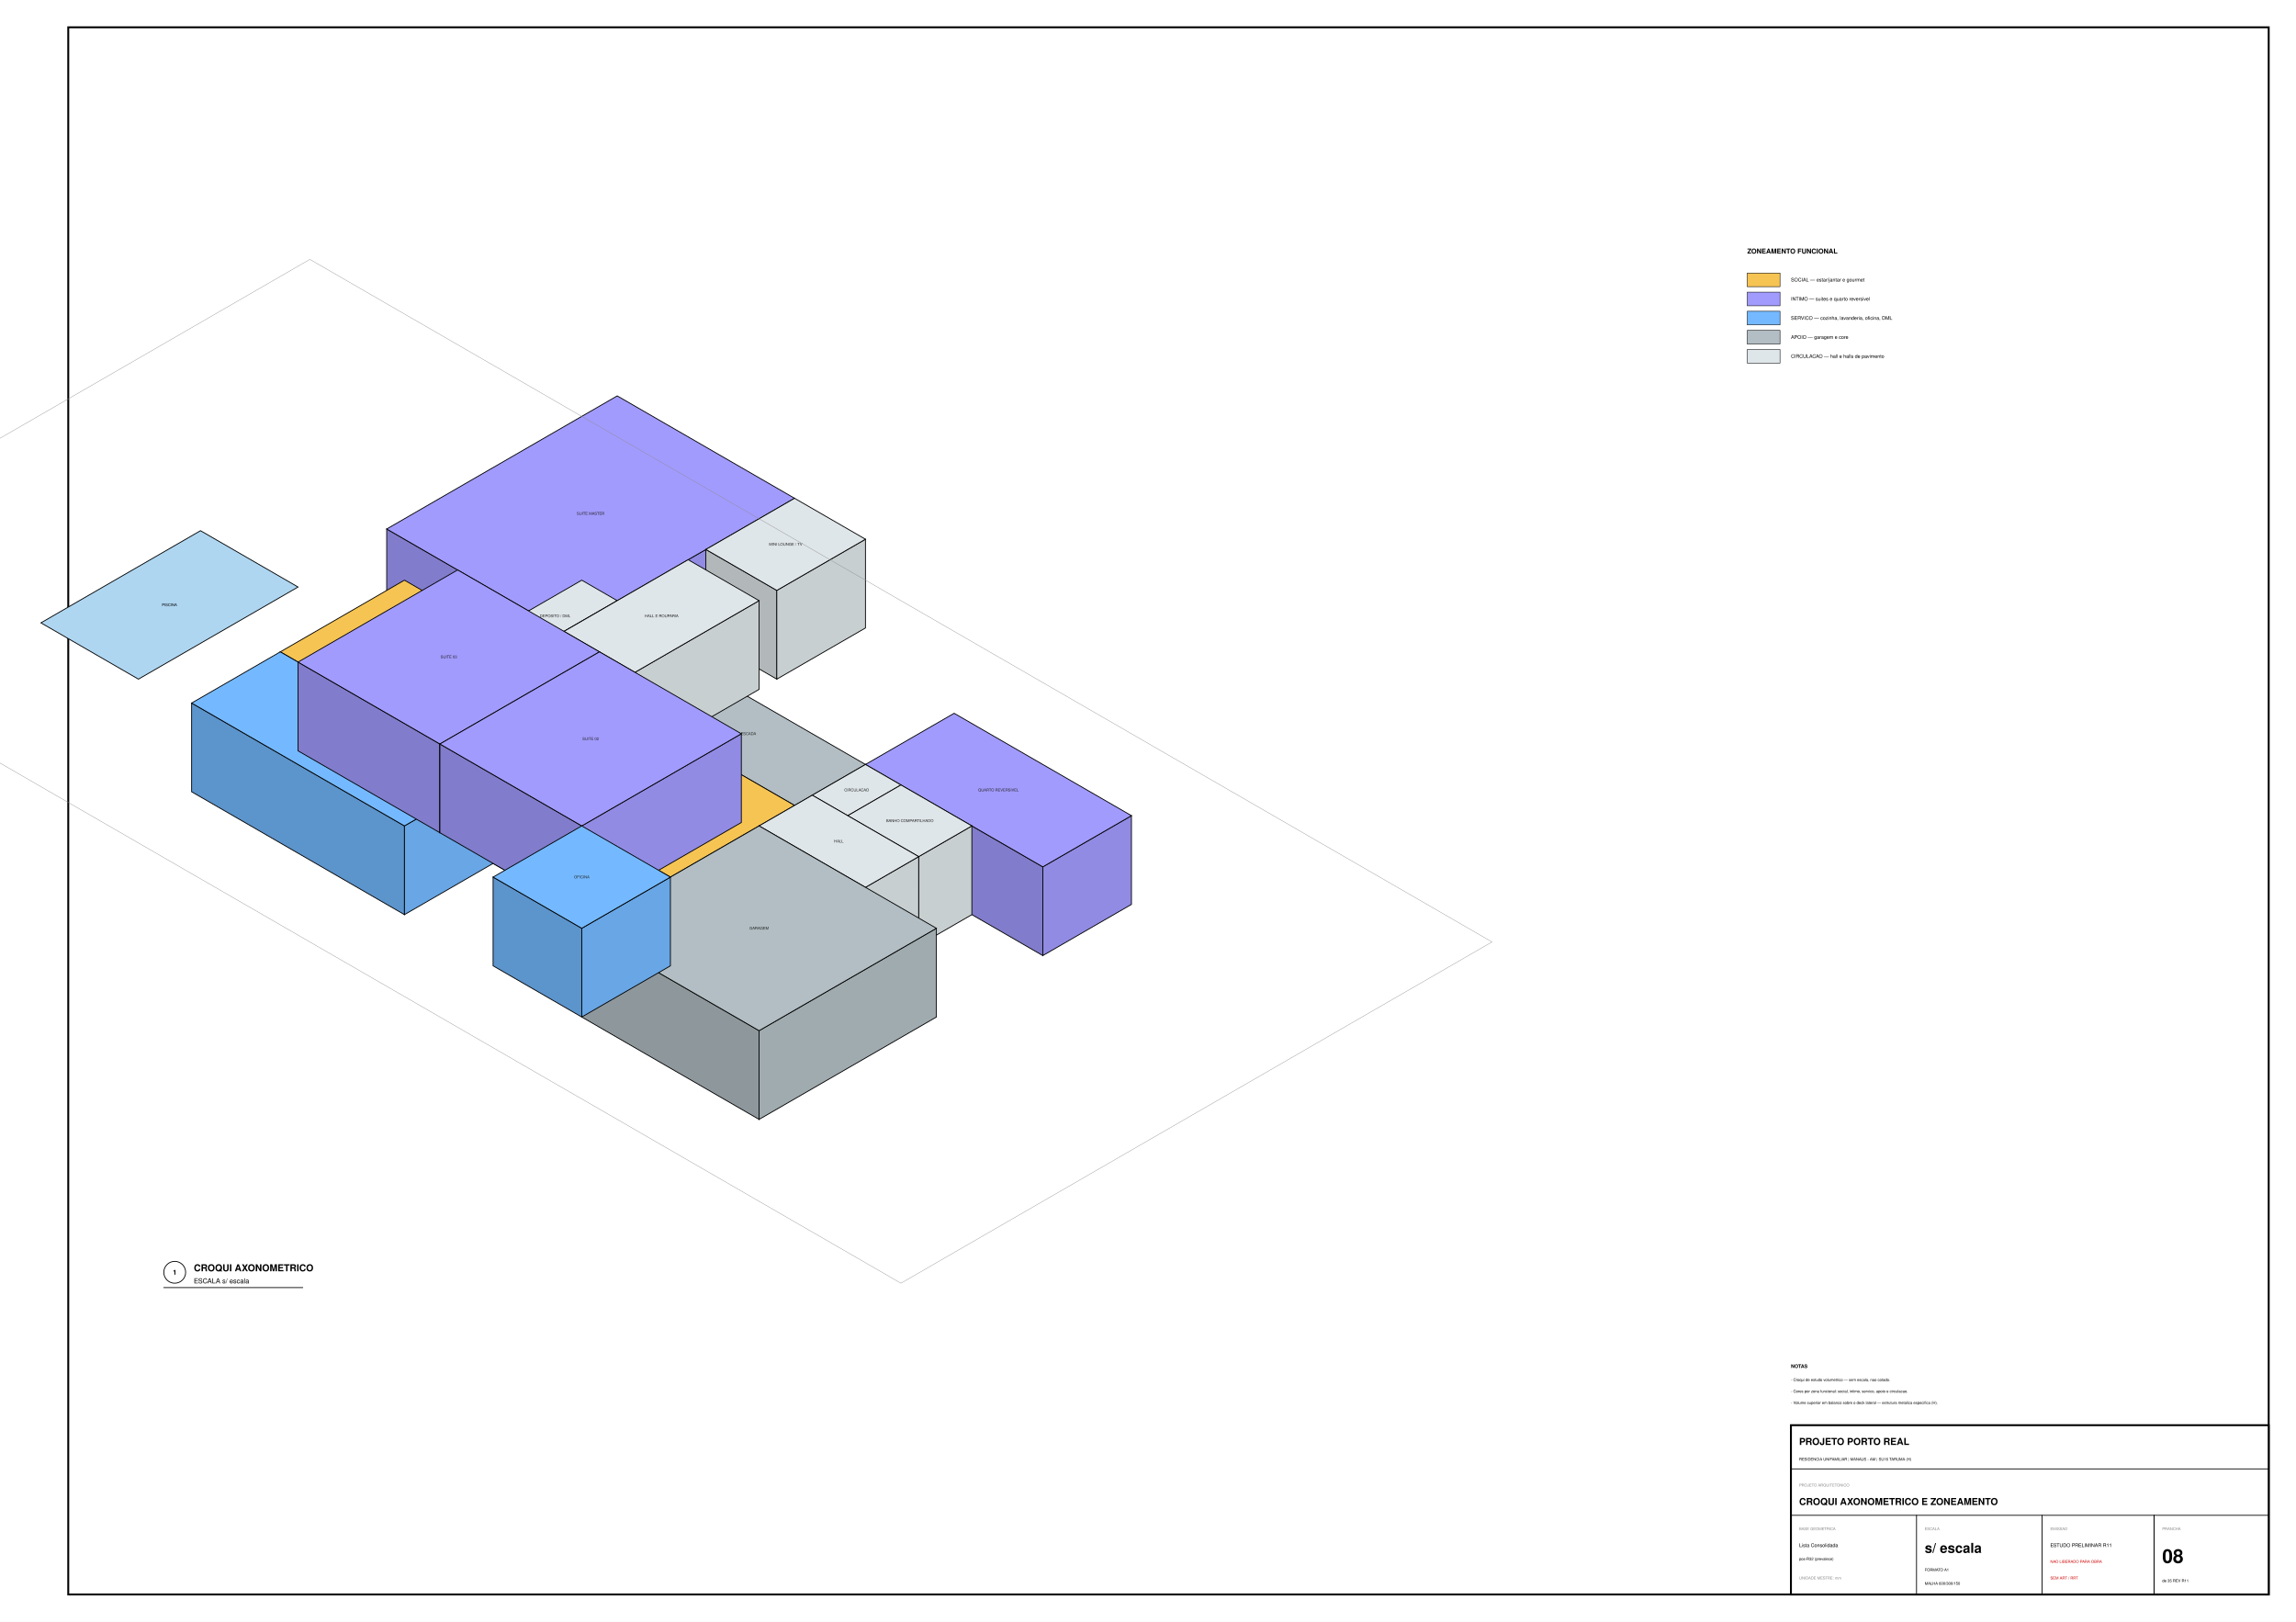
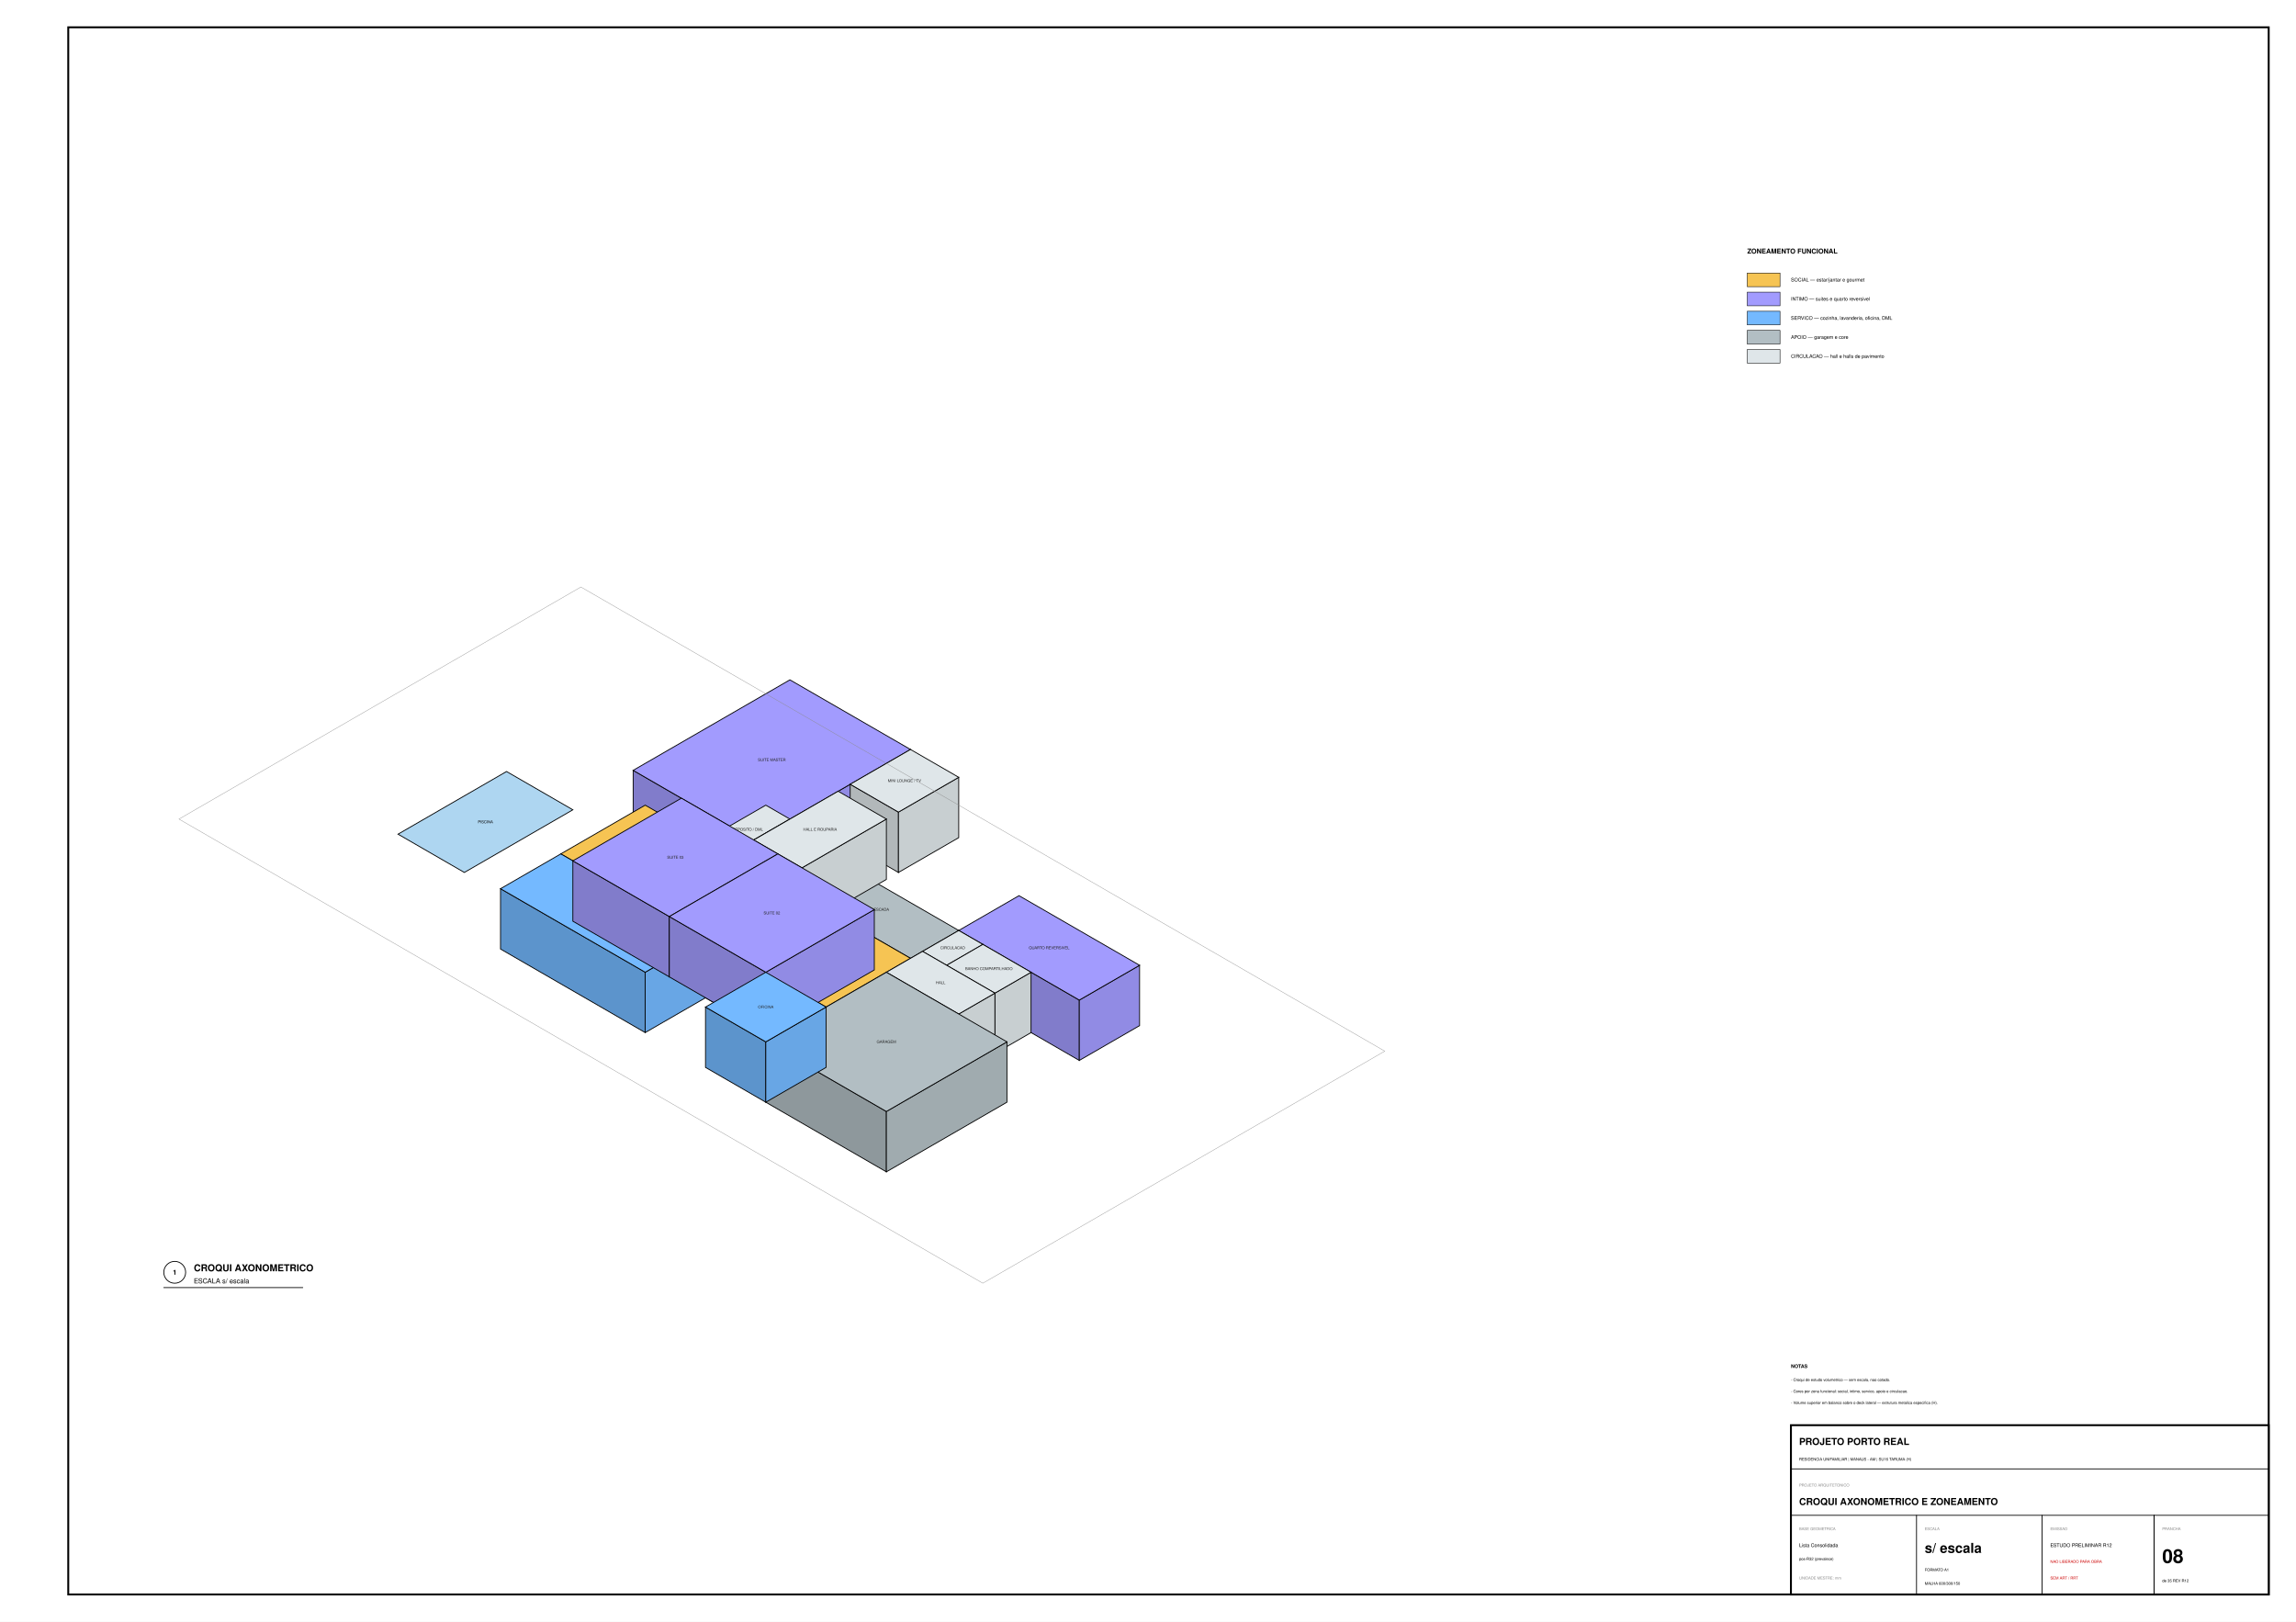
<svg xmlns="http://www.w3.org/2000/svg" version="1.1" width="841mm" height="594mm" viewBox="0 0 841 594">
  <rect width="841" height="594" fill="#ffffff" />
-   <rect x="25.0" y="10" width="806.00" height="574.00" fill="none" stroke="#000" stroke-width="0.7" />
-   <polygon points="656.000,522.000 831.000,522.000 831.000,584.000 656.000,584.000" stroke="#000000" stroke-width="0.7" fill="#fff" stroke-linejoin="miter" />
-   <text x="659.000" y="528.000" font-family="Helvetica, Arial, sans-serif" font-size="3.50" font-weight="bold" fill="#000000" text-anchor="start" dominant-baseline="middle">PROJETO PORTO REAL</text>
-   <text x="659.000" y="534.500" font-family="Helvetica, Arial, sans-serif" font-size="1.40" font-weight="normal" fill="#000000" text-anchor="start" dominant-baseline="middle">RESIDENCIA UNIFAMILIAR  |  MANAUS - AM  |  SU16 TARUMA (H)</text>
-   <line x1="656.000" y1="538.000" x2="831.000" y2="538.000" stroke="#000000" stroke-width="0.3" fill="none" stroke-linecap="round" />
-   <text x="659.000" y="544.000" font-family="Helvetica, Arial, sans-serif" font-size="1.40" font-weight="normal" fill="#8a8a8a" text-anchor="start" dominant-baseline="middle">PROJETO ARQUITETONICO</text>
-   <text x="659.000" y="550.000" font-family="Helvetica, Arial, sans-serif" font-size="3.50" font-weight="bold" fill="#000000" text-anchor="start" dominant-baseline="middle">CROQUI AXONOMETRICO E ZONEAMENTO</text>
-   <line x1="656.000" y1="555.000" x2="831.000" y2="555.000" stroke="#000000" stroke-width="0.3" fill="none" stroke-linecap="round" />
-   <line x1="702.000" y1="555.000" x2="702.000" y2="584.000" stroke="#000000" stroke-width="0.3" fill="none" stroke-linecap="round" />
-   <line x1="748.000" y1="555.000" x2="748.000" y2="584.000" stroke="#000000" stroke-width="0.3" fill="none" stroke-linecap="round" />
-   <line x1="789.000" y1="555.000" x2="789.000" y2="584.000" stroke="#000000" stroke-width="0.3" fill="none" stroke-linecap="round" />
-   <line x1="789.000" y1="555.000" x2="789.000" y2="584.000" stroke="#000000" stroke-width="0.3" fill="none" stroke-linecap="round" />
-   <text x="659.000" y="560.000" font-family="Helvetica, Arial, sans-serif" font-size="1.40" font-weight="normal" fill="#8a8a8a" text-anchor="start" dominant-baseline="middle">BASE GEOMETRICA</text>
-   <text x="659.000" y="566.000" font-family="Helvetica, Arial, sans-serif" font-size="1.80" font-weight="normal" fill="#000000" text-anchor="start" dominant-baseline="middle">Lista Consolidada</text>
-   <text x="659.000" y="571.000" font-family="Helvetica, Arial, sans-serif" font-size="1.40" font-weight="normal" fill="#000000" text-anchor="start" dominant-baseline="middle">pos-R32 (prevalece)</text>
-   <text x="659.000" y="578.000" font-family="Helvetica, Arial, sans-serif" font-size="1.40" font-weight="normal" fill="#8a8a8a" text-anchor="start" dominant-baseline="middle">UNIDADE MESTRE: mm</text>
-   <text x="705.000" y="560.000" font-family="Helvetica, Arial, sans-serif" font-size="1.40" font-weight="normal" fill="#8a8a8a" text-anchor="start" dominant-baseline="middle">ESCALA</text>
-   <text x="705.000" y="567.000" font-family="Helvetica, Arial, sans-serif" font-size="5.00" font-weight="bold" fill="#000000" text-anchor="start" dominant-baseline="middle">s/ escala</text>
-   <text x="705.000" y="575.000" font-family="Helvetica, Arial, sans-serif" font-size="1.40" font-weight="normal" fill="#000000" text-anchor="start" dominant-baseline="middle">FORMATO A1</text>
-   <text x="705.000" y="580.000" font-family="Helvetica, Arial, sans-serif" font-size="1.40" font-weight="normal" fill="#000000" text-anchor="start" dominant-baseline="middle">MALHA 600/300/150</text>
-   <text x="751.000" y="560.000" font-family="Helvetica, Arial, sans-serif" font-size="1.40" font-weight="normal" fill="#8a8a8a" text-anchor="start" dominant-baseline="middle">EMISSAO</text>
-   <text x="751.000" y="566.000" font-family="Helvetica, Arial, sans-serif" font-size="1.80" font-weight="normal" fill="#000000" text-anchor="start" dominant-baseline="middle">ESTUDO PRELIMINAR  R11</text>
-   <text x="751.000" y="572.000" font-family="Helvetica, Arial, sans-serif" font-size="1.40" font-weight="normal" fill="#c00" text-anchor="start" dominant-baseline="middle">NAO LIBERADO PARA OBRA</text>
-   <text x="751.000" y="578.000" font-family="Helvetica, Arial, sans-serif" font-size="1.40" font-weight="normal" fill="#c00" text-anchor="start" dominant-baseline="middle">SEM ART / RRT</text>
-   <text x="792.000" y="560.000" font-family="Helvetica, Arial, sans-serif" font-size="1.40" font-weight="normal" fill="#8a8a8a" text-anchor="start" dominant-baseline="middle">PRANCHA</text>
-   <text x="792.000" y="570.000" font-family="Helvetica, Arial, sans-serif" font-size="7.00" font-weight="bold" fill="#000000" text-anchor="start" dominant-baseline="middle">08</text>
-   <text x="792.000" y="579.000" font-family="Helvetica, Arial, sans-serif" font-size="1.40" font-weight="normal" fill="#000000" text-anchor="start" dominant-baseline="middle">de 35   REV R11</text>
-   <text x="656.000" y="500.400" font-family="Helvetica, Arial, sans-serif" font-size="1.80" font-weight="bold" fill="#000000" text-anchor="start" dominant-baseline="middle">NOTAS</text>
-   <text x="656.000" y="505.400" font-family="Helvetica, Arial, sans-serif" font-size="1.40" font-weight="normal" fill="#000000" text-anchor="start" dominant-baseline="middle">- Croqui de estudo volumetrico — sem escala, nao cotado.</text>
-   <text x="656.000" y="509.600" font-family="Helvetica, Arial, sans-serif" font-size="1.40" font-weight="normal" fill="#000000" text-anchor="start" dominant-baseline="middle">- Cores por zona funcional: social, intimo, servico, apoio e circulacao.</text>
-   <text x="656.000" y="513.800" font-family="Helvetica, Arial, sans-serif" font-size="1.40" font-weight="normal" fill="#000000" text-anchor="start" dominant-baseline="middle">- Volume superior em balanco sobre o deck lateral — estrutura metalica especifica (H).</text>
-   <polygon points="206.591,263.750 141.639,226.250 141.639,193.750 206.591,231.250" stroke="#000000" stroke-width="0.3" fill="#817ccb" stroke-linejoin="miter" />
-   <polygon points="206.591,263.750 291.029,215.000 291.029,182.500 206.591,231.250" stroke="#000000" stroke-width="0.3" fill="#918be4" stroke-linejoin="miter" />
-   <polygon points="206.591,231.250 291.029,182.500 226.077,145.000 141.639,193.750" stroke="#000000" stroke-width="0.3" fill="#a29bfe" stroke-linejoin="miter" />
-   <text x="216.334" y="188.125" font-family="Helvetica, Arial, sans-serif" font-size="1.40" font-weight="normal" fill="#222" text-anchor="middle" dominant-baseline="middle">SUITE MASTER</text>
-   <polygon points="180.611,316.250 102.668,271.250 102.668,238.750 180.611,283.750" stroke="#000000" stroke-width="0.3" fill="#c49c42" stroke-linejoin="miter" />
-   <polygon points="180.611,316.250 226.077,290.000 226.077,257.500 180.611,283.750" stroke="#000000" stroke-width="0.3" fill="#ddb04a" stroke-linejoin="miter" />
-   <polygon points="180.611,283.750 226.077,257.500 148.135,212.500 102.668,238.750" stroke="#000000" stroke-width="0.3" fill="#f6c453" stroke-linejoin="miter" />
-   <text x="164.373" y="248.125" font-family="Helvetica, Arial, sans-serif" font-size="1.40" font-weight="normal" fill="#222" text-anchor="middle" dominant-baseline="middle">GOURMET</text>
-   <polygon points="193.601,271.250 180.611,263.750 180.611,231.250 193.601,238.750" stroke="#000000" stroke-width="0.3" fill="#b2b8ba" stroke-linejoin="miter" />
-   <polygon points="193.601,271.250 226.077,252.500 226.077,220.000 193.601,238.750" stroke="#000000" stroke-width="0.3" fill="#c8cfd1" stroke-linejoin="miter" />
-   <polygon points="193.601,238.750 226.077,220.000 213.087,212.500 180.611,231.250" stroke="#000000" stroke-width="0.3" fill="#dfe6e9" stroke-linejoin="miter" />
-   <text x="203.344" y="225.625" font-family="Helvetica, Arial, sans-serif" font-size="1.40" font-weight="normal" fill="#222" text-anchor="middle" dominant-baseline="middle">DEPOSITO / DML</text>
-   <polygon points="226.077,290.000 193.601,271.250 193.601,238.750 226.077,257.500" stroke="#000000" stroke-width="0.3" fill="#5c94cc" stroke-linejoin="miter" />
-   <polygon points="226.077,290.000 258.553,271.250 258.553,238.750 226.077,257.500" stroke="#000000" stroke-width="0.3" fill="#68a6e5" stroke-linejoin="miter" />
-   <polygon points="226.077,257.500 258.553,238.750 226.077,220.000 193.601,238.750" stroke="#000000" stroke-width="0.3" fill="#74b9ff" stroke-linejoin="miter" />
-   <text x="226.077" y="238.750" font-family="Helvetica, Arial, sans-serif" font-size="1.40" font-weight="normal" fill="#222" text-anchor="middle" dominant-baseline="middle">LAVANDERIA</text>
-   <polygon points="284.534,248.750 258.553,233.750 258.553,201.250 284.534,216.250" stroke="#000000" stroke-width="0.3" fill="#b2b8ba" stroke-linejoin="miter" />
-   <polygon points="284.534,248.750 317.010,230.000 317.010,197.500 284.534,216.250" stroke="#000000" stroke-width="0.3" fill="#c8cfd1" stroke-linejoin="miter" />
-   <polygon points="284.534,216.250 317.010,197.500 291.029,182.500 258.553,201.250" stroke="#000000" stroke-width="0.3" fill="#dfe6e9" stroke-linejoin="miter" />
-   <text x="287.781" y="199.375" font-family="Helvetica, Arial, sans-serif" font-size="1.40" font-weight="normal" fill="#222" text-anchor="middle" dominant-baseline="middle">MINI LOUNGE / TV</text>
-   <polygon points="148.135,335.000 70.192,290.000 70.192,257.500 148.135,302.500" stroke="#000000" stroke-width="0.3" fill="#5c94cc" stroke-linejoin="miter" />
-   <polygon points="148.135,335.000 180.611,316.250 180.611,283.750 148.135,302.500" stroke="#000000" stroke-width="0.3" fill="#68a6e5" stroke-linejoin="miter" />
-   <polygon points="148.135,302.500 180.611,283.750 102.668,238.750 70.192,257.500" stroke="#000000" stroke-width="0.3" fill="#74b9ff" stroke-linejoin="miter" />
-   <text x="125.401" y="270.625" font-family="Helvetica, Arial, sans-serif" font-size="1.40" font-weight="normal" fill="#222" text-anchor="middle" dominant-baseline="middle">COZINHA</text>
-   <polygon points="291.029,327.500 226.077,290.000 226.077,257.500 291.029,295.000" stroke="#000000" stroke-width="0.3" fill="#8e989c" stroke-linejoin="miter" />
-   <polygon points="291.029,327.500 317.010,312.500 317.010,280.000 291.029,295.000" stroke="#000000" stroke-width="0.3" fill="#a0abaf" stroke-linejoin="miter" />
-   <polygon points="291.029,295.000 317.010,280.000 252.058,242.500 226.077,257.500" stroke="#000000" stroke-width="0.3" fill="#b2bec3" stroke-linejoin="miter" />
-   <text x="271.543" y="268.750" font-family="Helvetica, Arial, sans-serif" font-size="1.40" font-weight="normal" fill="#222" text-anchor="middle" dominant-baseline="middle">CORE / ESCADA</text>
-   <polygon points="232.572,278.750 206.591,263.750 206.591,231.250 232.572,246.250" stroke="#000000" stroke-width="0.3" fill="#b2b8ba" stroke-linejoin="miter" />
-   <polygon points="232.572,278.750 278.038,252.500 278.038,220.000 232.572,246.250" stroke="#000000" stroke-width="0.3" fill="#c8cfd1" stroke-linejoin="miter" />
-   <polygon points="232.572,246.250 278.038,220.000 252.058,205.000 206.591,231.250" stroke="#000000" stroke-width="0.3" fill="#dfe6e9" stroke-linejoin="miter" />
-   <text x="242.315" y="225.625" font-family="Helvetica, Arial, sans-serif" font-size="1.40" font-weight="normal" fill="#222" text-anchor="middle" dominant-baseline="middle">HALL E ROUPARIA</text>
-   <polygon points="161.125,305.000 109.164,275.000 109.164,242.500 161.125,272.500" stroke="#000000" stroke-width="0.3" fill="#817ccb" stroke-linejoin="miter" />
-   <polygon points="161.125,305.000 219.582,271.250 219.582,238.750 161.125,272.500" stroke="#000000" stroke-width="0.3" fill="#918be4" stroke-linejoin="miter" />
-   <polygon points="161.125,272.500 219.582,238.750 167.620,208.750 109.164,242.500" stroke="#000000" stroke-width="0.3" fill="#a29bfe" stroke-linejoin="miter" />
-   <text x="164.373" y="240.625" font-family="Helvetica, Arial, sans-serif" font-size="1.40" font-weight="normal" fill="#222" text-anchor="middle" dominant-baseline="middle">SUITE 03</text>
-   <polygon points="245.563,353.750 180.611,316.250 180.611,283.750 245.563,321.250" stroke="#000000" stroke-width="0.3" fill="#c49c42" stroke-linejoin="miter" />
-   <polygon points="245.563,353.750 291.029,327.500 291.029,295.000 245.563,321.250" stroke="#000000" stroke-width="0.3" fill="#ddb04a" stroke-linejoin="miter" />
-   <polygon points="245.563,321.250 291.029,295.000 226.077,257.500 180.611,283.750" stroke="#000000" stroke-width="0.3" fill="#f6c453" stroke-linejoin="miter" />
-   <text x="235.820" y="289.375" font-family="Helvetica, Arial, sans-serif" font-size="1.40" font-weight="normal" fill="#222" text-anchor="middle" dominant-baseline="middle">ESTAR / JANTAR</text>
-   <polygon points="381.962,350.000 317.010,312.500 317.010,280.000 381.962,317.500" stroke="#000000" stroke-width="0.3" fill="#817ccb" stroke-linejoin="miter" />
-   <polygon points="381.962,350.000 414.437,331.250 414.437,298.750 381.962,317.500" stroke="#000000" stroke-width="0.3" fill="#918be4" stroke-linejoin="miter" />
-   <polygon points="381.962,317.500 414.437,298.750 349.486,261.250 317.010,280.000" stroke="#000000" stroke-width="0.3" fill="#a29bfe" stroke-linejoin="miter" />
-   <text x="365.724" y="289.375" font-family="Helvetica, Arial, sans-serif" font-size="1.40" font-weight="normal" fill="#222" text-anchor="middle" dominant-baseline="middle">QUARTO REVERSIVEL</text>
-   <polygon points="213.087,335.000 161.125,305.000 161.125,272.500 213.087,302.500" stroke="#000000" stroke-width="0.3" fill="#817ccb" stroke-linejoin="miter" />
-   <polygon points="213.087,335.000 271.543,301.250 271.543,268.750 213.087,302.500" stroke="#000000" stroke-width="0.3" fill="#918be4" stroke-linejoin="miter" />
-   <polygon points="213.087,302.500 271.543,268.750 219.582,238.750 161.125,272.500" stroke="#000000" stroke-width="0.3" fill="#a29bfe" stroke-linejoin="miter" />
-   <text x="216.334" y="270.625" font-family="Helvetica, Arial, sans-serif" font-size="1.40" font-weight="normal" fill="#222" text-anchor="middle" dominant-baseline="middle">SUITE 02</text>
-   <polygon points="310.514,331.250 297.524,323.750 297.524,291.250 310.514,298.750" stroke="#000000" stroke-width="0.3" fill="#b2b8ba" stroke-linejoin="miter" />
-   <polygon points="310.514,331.250 330.000,320.000 330.000,287.500 310.514,298.750" stroke="#000000" stroke-width="0.3" fill="#c8cfd1" stroke-linejoin="miter" />
-   <polygon points="310.514,298.750 330.000,287.500 317.010,280.000 297.524,291.250" stroke="#000000" stroke-width="0.3" fill="#dfe6e9" stroke-linejoin="miter" />
-   <text x="313.762" y="289.375" font-family="Helvetica, Arial, sans-serif" font-size="1.40" font-weight="normal" fill="#222" text-anchor="middle" dominant-baseline="middle">CIRCULACAO</text>
-   <polygon points="336.495,346.250 310.514,331.250 310.514,298.750 336.495,313.750" stroke="#000000" stroke-width="0.3" fill="#b2b8ba" stroke-linejoin="miter" />
-   <polygon points="336.495,346.250 355.981,335.000 355.981,302.500 336.495,313.750" stroke="#000000" stroke-width="0.3" fill="#c8cfd1" stroke-linejoin="miter" />
-   <polygon points="336.495,313.750 355.981,302.500 330.000,287.500 310.514,298.750" stroke="#000000" stroke-width="0.3" fill="#dfe6e9" stroke-linejoin="miter" />
-   <text x="333.248" y="300.625" font-family="Helvetica, Arial, sans-serif" font-size="1.40" font-weight="normal" fill="#222" text-anchor="middle" dominant-baseline="middle">BANHO COMPARTILHADO</text>
-   <polygon points="317.010,357.500 278.038,335.000 278.038,302.500 317.010,325.000" stroke="#000000" stroke-width="0.3" fill="#b2b8ba" stroke-linejoin="miter" />
-   <polygon points="317.010,357.500 336.495,346.250 336.495,313.750 317.010,325.000" stroke="#000000" stroke-width="0.3" fill="#c8cfd1" stroke-linejoin="miter" />
-   <polygon points="317.010,325.000 336.495,313.750 297.524,291.250 278.038,302.500" stroke="#000000" stroke-width="0.3" fill="#dfe6e9" stroke-linejoin="miter" />
-   <text x="307.267" y="308.125" font-family="Helvetica, Arial, sans-serif" font-size="1.40" font-weight="normal" fill="#222" text-anchor="middle" dominant-baseline="middle">HALL</text>
-   <polygon points="278.038,410.000 213.087,372.500 213.087,340.000 278.038,377.500" stroke="#000000" stroke-width="0.3" fill="#8e989c" stroke-linejoin="miter" />
-   <polygon points="278.038,410.000 342.990,372.500 342.990,340.000 278.038,377.500" stroke="#000000" stroke-width="0.3" fill="#a0abaf" stroke-linejoin="miter" />
-   <polygon points="278.038,377.500 342.990,340.000 278.038,302.500 213.087,340.000" stroke="#000000" stroke-width="0.3" fill="#b2bec3" stroke-linejoin="miter" />
-   <text x="278.038" y="340.000" font-family="Helvetica, Arial, sans-serif" font-size="1.40" font-weight="normal" fill="#222" text-anchor="middle" dominant-baseline="middle">GARAGEM</text>
-   <polygon points="213.087,372.500 180.611,353.750 180.611,321.250 213.087,340.000" stroke="#000000" stroke-width="0.3" fill="#5c94cc" stroke-linejoin="miter" />
-   <polygon points="213.087,372.500 245.563,353.750 245.563,321.250 213.087,340.000" stroke="#000000" stroke-width="0.3" fill="#68a6e5" stroke-linejoin="miter" />
-   <polygon points="213.087,340.000 245.563,321.250 213.087,302.500 180.611,321.250" stroke="#000000" stroke-width="0.3" fill="#74b9ff" stroke-linejoin="miter" />
-   <text x="213.087" y="321.250" font-family="Helvetica, Arial, sans-serif" font-size="1.40" font-weight="normal" fill="#222" text-anchor="middle" dominant-baseline="middle">OFICINA</text>
-   <polygon points="50.707,248.750 109.164,215.000 73.440,194.375 14.983,228.125" stroke="#000000" stroke-width="0.3" fill="#aed6f1" stroke-linejoin="miter" />
-   <text x="62.073" y="221.563" font-family="Helvetica, Arial, sans-serif" font-size="1.40" font-weight="normal" fill="#000000" text-anchor="middle" dominant-baseline="middle">PISCINA</text>
-   <polygon points="330.000,470.000 546.506,345.000 113.494,95.000 -103.013,220.000" stroke="#8a8a8a" stroke-width="0.13" fill="none" stroke-linejoin="miter" />
-   <polygon points="640.000,100.000 652.000,100.000 652.000,105.000 640.000,105.000" stroke="#000000" stroke-width="0.18" fill="#f6c453" stroke-linejoin="miter" />
-   <text x="656.000" y="102.500" font-family="Helvetica, Arial, sans-serif" font-size="1.80" font-weight="normal" fill="#000000" text-anchor="start" dominant-baseline="middle">SOCIAL — estar/jantar e gourmet</text>
-   <polygon points="640.000,107.000 652.000,107.000 652.000,112.000 640.000,112.000" stroke="#000000" stroke-width="0.18" fill="#a29bfe" stroke-linejoin="miter" />
-   <text x="656.000" y="109.500" font-family="Helvetica, Arial, sans-serif" font-size="1.80" font-weight="normal" fill="#000000" text-anchor="start" dominant-baseline="middle">INTIMO — suites e quarto reversivel</text>
-   <polygon points="640.000,114.000 652.000,114.000 652.000,119.000 640.000,119.000" stroke="#000000" stroke-width="0.18" fill="#74b9ff" stroke-linejoin="miter" />
-   <text x="656.000" y="116.500" font-family="Helvetica, Arial, sans-serif" font-size="1.80" font-weight="normal" fill="#000000" text-anchor="start" dominant-baseline="middle">SERVICO — cozinha, lavanderia, oficina, DML</text>
-   <polygon points="640.000,121.000 652.000,121.000 652.000,126.000 640.000,126.000" stroke="#000000" stroke-width="0.18" fill="#b2bec3" stroke-linejoin="miter" />
-   <text x="656.000" y="123.500" font-family="Helvetica, Arial, sans-serif" font-size="1.80" font-weight="normal" fill="#000000" text-anchor="start" dominant-baseline="middle">APOIO — garagem e core</text>
-   <polygon points="640.000,128.000 652.000,128.000 652.000,133.000 640.000,133.000" stroke="#000000" stroke-width="0.18" fill="#dfe6e9" stroke-linejoin="miter" />
-   <text x="656.000" y="130.500" font-family="Helvetica, Arial, sans-serif" font-size="1.80" font-weight="normal" fill="#000000" text-anchor="start" dominant-baseline="middle">CIRCULACAO — hall e halls de pavimento</text>
-   <text x="640.000" y="92.000" font-family="Helvetica, Arial, sans-serif" font-size="2.50" font-weight="bold" fill="#000000" text-anchor="start" dominant-baseline="middle">ZONEAMENTO FUNCIONAL</text>
-   <circle cx="64.000" cy="466.000" r="4.000" stroke="#000000" stroke-width="0.3" fill="none" />
-   <text x="64.000" y="466.000" font-family="Helvetica, Arial, sans-serif" font-size="2.50" font-weight="bold" fill="#000000" text-anchor="middle" dominant-baseline="middle">1</text>
-   <text x="71.000" y="464.400" font-family="Helvetica, Arial, sans-serif" font-size="3.50" font-weight="bold" fill="#000000" text-anchor="start" dominant-baseline="middle">CROQUI AXONOMETRICO</text>
-   <text x="71.000" y="469.200" font-family="Helvetica, Arial, sans-serif" font-size="2.50" font-weight="normal" fill="#000000" text-anchor="start" dominant-baseline="middle">ESCALA s/ escala</text>
-   <line x1="60.000" y1="471.600" x2="110.900" y2="471.600" stroke="#000000" stroke-width="0.3" fill="none" stroke-linecap="round" />
+   <defs>
+     <clipPath id="rec1">
+       <rect x="25.00" y="10.00" width="806.00" height="574.00" />
+     </clipPath>
+   </defs>
+   <g data-tipo="moldura">
+     <rect x="25.0" y="10" width="806.00" height="574.00" fill="none" stroke="#000" stroke-width="0.7" />
+   </g>
+   <g data-tipo="carimbo" data-cod="08" data-rev="R12">
+     <polygon points="656.000,522.000 831.000,522.000 831.000,584.000 656.000,584.000" stroke="#000000" stroke-width="0.7" fill="#fff" stroke-linejoin="miter" />
+     <text x="659.000" y="528.000" font-family="Helvetica, Arial, sans-serif" font-size="3.50" font-weight="bold" fill="#000000" text-anchor="start" dominant-baseline="middle">PROJETO PORTO REAL</text>
+     <text x="659.000" y="534.500" font-family="Helvetica, Arial, sans-serif" font-size="1.40" font-weight="normal" fill="#000000" text-anchor="start" dominant-baseline="middle">RESIDENCIA UNIFAMILIAR  |  MANAUS - AM  |  SU16 TARUMA (H)</text>
+     <line x1="656.000" y1="538.000" x2="831.000" y2="538.000" stroke="#000000" stroke-width="0.3" fill="none" stroke-linecap="round" />
+     <text x="659.000" y="544.000" font-family="Helvetica, Arial, sans-serif" font-size="1.40" font-weight="normal" fill="#8a8a8a" text-anchor="start" dominant-baseline="middle">PROJETO ARQUITETONICO</text>
+     <text x="659.000" y="550.000" font-family="Helvetica, Arial, sans-serif" font-size="3.50" font-weight="bold" fill="#000000" text-anchor="start" dominant-baseline="middle">CROQUI AXONOMETRICO E ZONEAMENTO</text>
+     <line x1="656.000" y1="555.000" x2="831.000" y2="555.000" stroke="#000000" stroke-width="0.3" fill="none" stroke-linecap="round" />
+     <line x1="702.000" y1="555.000" x2="702.000" y2="584.000" stroke="#000000" stroke-width="0.3" fill="none" stroke-linecap="round" />
+     <line x1="748.000" y1="555.000" x2="748.000" y2="584.000" stroke="#000000" stroke-width="0.3" fill="none" stroke-linecap="round" />
+     <line x1="789.000" y1="555.000" x2="789.000" y2="584.000" stroke="#000000" stroke-width="0.3" fill="none" stroke-linecap="round" />
+     <line x1="789.000" y1="555.000" x2="789.000" y2="584.000" stroke="#000000" stroke-width="0.3" fill="none" stroke-linecap="round" />
+     <text x="659.000" y="560.000" font-family="Helvetica, Arial, sans-serif" font-size="1.40" font-weight="normal" fill="#8a8a8a" text-anchor="start" dominant-baseline="middle">BASE GEOMETRICA</text>
+     <text x="659.000" y="566.000" font-family="Helvetica, Arial, sans-serif" font-size="1.80" font-weight="normal" fill="#000000" text-anchor="start" dominant-baseline="middle">Lista Consolidada</text>
+     <text x="659.000" y="571.000" font-family="Helvetica, Arial, sans-serif" font-size="1.40" font-weight="normal" fill="#000000" text-anchor="start" dominant-baseline="middle">pos-R32 (prevalece)</text>
+     <text x="659.000" y="578.000" font-family="Helvetica, Arial, sans-serif" font-size="1.40" font-weight="normal" fill="#8a8a8a" text-anchor="start" dominant-baseline="middle">UNIDADE MESTRE: mm</text>
+     <text x="705.000" y="560.000" font-family="Helvetica, Arial, sans-serif" font-size="1.40" font-weight="normal" fill="#8a8a8a" text-anchor="start" dominant-baseline="middle">ESCALA</text>
+     <text x="705.000" y="567.000" font-family="Helvetica, Arial, sans-serif" font-size="5.00" font-weight="bold" fill="#000000" text-anchor="start" dominant-baseline="middle">s/ escala</text>
+     <text x="705.000" y="575.000" font-family="Helvetica, Arial, sans-serif" font-size="1.40" font-weight="normal" fill="#000000" text-anchor="start" dominant-baseline="middle">FORMATO A1</text>
+     <text x="705.000" y="580.000" font-family="Helvetica, Arial, sans-serif" font-size="1.40" font-weight="normal" fill="#000000" text-anchor="start" dominant-baseline="middle">MALHA 600/300/150</text>
+     <text x="751.000" y="560.000" font-family="Helvetica, Arial, sans-serif" font-size="1.40" font-weight="normal" fill="#8a8a8a" text-anchor="start" dominant-baseline="middle">EMISSAO</text>
+     <text x="751.000" y="566.000" font-family="Helvetica, Arial, sans-serif" font-size="1.80" font-weight="normal" fill="#000000" text-anchor="start" dominant-baseline="middle">ESTUDO PRELIMINAR  R12</text>
+     <text x="751.000" y="572.000" font-family="Helvetica, Arial, sans-serif" font-size="1.40" font-weight="normal" fill="#c00" text-anchor="start" dominant-baseline="middle">NAO LIBERADO PARA OBRA</text>
+     <text x="751.000" y="578.000" font-family="Helvetica, Arial, sans-serif" font-size="1.40" font-weight="normal" fill="#c00" text-anchor="start" dominant-baseline="middle">SEM ART / RRT</text>
+     <text x="792.000" y="560.000" font-family="Helvetica, Arial, sans-serif" font-size="1.40" font-weight="normal" fill="#8a8a8a" text-anchor="start" dominant-baseline="middle">PRANCHA</text>
+     <text x="792.000" y="570.000" font-family="Helvetica, Arial, sans-serif" font-size="7.00" font-weight="bold" fill="#000000" text-anchor="start" dominant-baseline="middle">08</text>
+     <text x="792.000" y="579.000" font-family="Helvetica, Arial, sans-serif" font-size="1.40" font-weight="normal" fill="#000000" text-anchor="start" dominant-baseline="middle">de 35   REV R12</text>
+   </g>
+   <g data-tipo="notas">
+     <text x="656.000" y="500.400" font-family="Helvetica, Arial, sans-serif" font-size="1.80" font-weight="bold" fill="#000000" text-anchor="start" dominant-baseline="middle">NOTAS</text>
+     <text x="656.000" y="505.400" font-family="Helvetica, Arial, sans-serif" font-size="1.40" font-weight="normal" fill="#000000" text-anchor="start" dominant-baseline="middle">- Croqui de estudo volumetrico — sem escala, nao cotado.</text>
+     <text x="656.000" y="509.600" font-family="Helvetica, Arial, sans-serif" font-size="1.40" font-weight="normal" fill="#000000" text-anchor="start" dominant-baseline="middle">- Cores por zona funcional: social, intimo, servico, apoio e circulacao.</text>
+     <text x="656.000" y="513.800" font-family="Helvetica, Arial, sans-serif" font-size="1.40" font-weight="normal" fill="#000000" text-anchor="start" dominant-baseline="middle">- Volume superior em balanco sobre o deck lateral — estrutura metalica especifica (H).</text>
+   </g>
+   <g clip-path="url(#rec1)" data-tipo="recorte">
+     <polygon points="276.082,329.750 231.915,304.250 231.915,282.150 276.082,307.650" stroke="#000000" stroke-width="0.3" fill="#817ccb" stroke-linejoin="miter" />
+     <polygon points="276.082,329.750 333.500,296.600 333.500,274.500 276.082,307.650" stroke="#000000" stroke-width="0.3" fill="#918be4" stroke-linejoin="miter" />
+     <polygon points="276.082,307.650 333.500,274.500 289.332,249.000 231.915,282.150" stroke="#000000" stroke-width="0.3" fill="#a29bfe" stroke-linejoin="miter" />
+     <text x="282.707" y="278.325" font-family="Helvetica, Arial, sans-serif" font-size="1.40" font-weight="normal" fill="#222" text-anchor="middle" dominant-baseline="middle">SUITE MASTER</text>
+     <polygon points="258.415,365.450 205.414,334.850 205.414,312.750 258.415,343.350" stroke="#000000" stroke-width="0.3" fill="#c49c42" stroke-linejoin="miter" />
+     <polygon points="258.415,365.450 289.332,347.600 289.332,325.500 258.415,343.350" stroke="#000000" stroke-width="0.3" fill="#ddb04a" stroke-linejoin="miter" />
+     <polygon points="258.415,343.350 289.332,325.500 236.332,294.900 205.414,312.750" stroke="#000000" stroke-width="0.3" fill="#f6c453" stroke-linejoin="miter" />
+     <text x="247.373" y="319.125" font-family="Helvetica, Arial, sans-serif" font-size="1.40" font-weight="normal" fill="#222" text-anchor="middle" dominant-baseline="middle">GOURMET</text>
+     <polygon points="267.249,334.850 258.415,329.750 258.415,307.650 267.249,312.750" stroke="#000000" stroke-width="0.3" fill="#b2b8ba" stroke-linejoin="miter" />
+     <polygon points="267.249,334.850 289.332,322.100 289.332,300.000 267.249,312.750" stroke="#000000" stroke-width="0.3" fill="#c8cfd1" stroke-linejoin="miter" />
+     <polygon points="267.249,312.750 289.332,300.000 280.499,294.900 258.415,307.650" stroke="#000000" stroke-width="0.3" fill="#dfe6e9" stroke-linejoin="miter" />
+     <text x="273.874" y="303.825" font-family="Helvetica, Arial, sans-serif" font-size="1.40" font-weight="normal" fill="#222" text-anchor="middle" dominant-baseline="middle">DEPOSITO / DML</text>
+     <polygon points="289.332,347.600 267.249,334.850 267.249,312.750 289.332,325.500" stroke="#000000" stroke-width="0.3" fill="#5c94cc" stroke-linejoin="miter" />
+     <polygon points="289.332,347.600 311.416,334.850 311.416,312.750 289.332,325.500" stroke="#000000" stroke-width="0.3" fill="#68a6e5" stroke-linejoin="miter" />
+     <polygon points="289.332,325.500 311.416,312.750 289.332,300.000 267.249,312.750" stroke="#000000" stroke-width="0.3" fill="#74b9ff" stroke-linejoin="miter" />
+     <text x="289.332" y="312.750" font-family="Helvetica, Arial, sans-serif" font-size="1.40" font-weight="normal" fill="#222" text-anchor="middle" dominant-baseline="middle">LAVANDERIA</text>
+     <polygon points="329.083,319.550 311.416,309.350 311.416,287.250 329.083,297.450" stroke="#000000" stroke-width="0.3" fill="#b2b8ba" stroke-linejoin="miter" />
+     <polygon points="329.083,319.550 351.167,306.800 351.167,284.700 329.083,297.450" stroke="#000000" stroke-width="0.3" fill="#c8cfd1" stroke-linejoin="miter" />
+     <polygon points="329.083,297.450 351.167,284.700 333.500,274.500 311.416,287.250" stroke="#000000" stroke-width="0.3" fill="#dfe6e9" stroke-linejoin="miter" />
+     <text x="331.291" y="285.975" font-family="Helvetica, Arial, sans-serif" font-size="1.40" font-weight="normal" fill="#222" text-anchor="middle" dominant-baseline="middle">MINI LOUNGE / TV</text>
+     <polygon points="236.332,378.200 183.331,347.600 183.331,325.500 236.332,356.100" stroke="#000000" stroke-width="0.3" fill="#5c94cc" stroke-linejoin="miter" />
+     <polygon points="236.332,378.200 258.415,365.450 258.415,343.350 236.332,356.100" stroke="#000000" stroke-width="0.3" fill="#68a6e5" stroke-linejoin="miter" />
+     <polygon points="236.332,356.100 258.415,343.350 205.414,312.750 183.331,325.500" stroke="#000000" stroke-width="0.3" fill="#74b9ff" stroke-linejoin="miter" />
+     <text x="220.873" y="334.425" font-family="Helvetica, Arial, sans-serif" font-size="1.40" font-weight="normal" fill="#222" text-anchor="middle" dominant-baseline="middle">COZINHA</text>
+     <polygon points="333.500,373.100 289.332,347.600 289.332,325.500 333.500,351.000" stroke="#000000" stroke-width="0.3" fill="#8e989c" stroke-linejoin="miter" />
+     <polygon points="333.500,373.100 351.167,362.900 351.167,340.800 333.500,351.000" stroke="#000000" stroke-width="0.3" fill="#a0abaf" stroke-linejoin="miter" />
+     <polygon points="333.500,351.000 351.167,340.800 306.999,315.300 289.332,325.500" stroke="#000000" stroke-width="0.3" fill="#b2bec3" stroke-linejoin="miter" />
+     <text x="320.249" y="333.150" font-family="Helvetica, Arial, sans-serif" font-size="1.40" font-weight="normal" fill="#222" text-anchor="middle" dominant-baseline="middle">CORE / ESCADA</text>
+     <polygon points="293.749,339.950 276.082,329.750 276.082,307.650 293.749,317.850" stroke="#000000" stroke-width="0.3" fill="#b2b8ba" stroke-linejoin="miter" />
+     <polygon points="293.749,339.950 324.666,322.100 324.666,300.000 293.749,317.850" stroke="#000000" stroke-width="0.3" fill="#c8cfd1" stroke-linejoin="miter" />
+     <polygon points="293.749,317.850 324.666,300.000 306.999,289.800 276.082,307.650" stroke="#000000" stroke-width="0.3" fill="#dfe6e9" stroke-linejoin="miter" />
+     <text x="300.374" y="303.825" font-family="Helvetica, Arial, sans-serif" font-size="1.40" font-weight="normal" fill="#222" text-anchor="middle" dominant-baseline="middle">HALL E ROUPARIA</text>
+     <polygon points="245.165,357.800 209.831,337.400 209.831,315.300 245.165,335.700" stroke="#000000" stroke-width="0.3" fill="#817ccb" stroke-linejoin="miter" />
+     <polygon points="245.165,357.800 284.916,334.850 284.916,312.750 245.165,335.700" stroke="#000000" stroke-width="0.3" fill="#918be4" stroke-linejoin="miter" />
+     <polygon points="245.165,335.700 284.916,312.750 249.582,292.350 209.831,315.300" stroke="#000000" stroke-width="0.3" fill="#a29bfe" stroke-linejoin="miter" />
+     <text x="247.373" y="314.025" font-family="Helvetica, Arial, sans-serif" font-size="1.40" font-weight="normal" fill="#222" text-anchor="middle" dominant-baseline="middle">SUITE 03</text>
+     <polygon points="302.583,390.950 258.415,365.450 258.415,343.350 302.583,368.850" stroke="#000000" stroke-width="0.3" fill="#c49c42" stroke-linejoin="miter" />
+     <polygon points="302.583,390.950 333.500,373.100 333.500,351.000 302.583,368.850" stroke="#000000" stroke-width="0.3" fill="#ddb04a" stroke-linejoin="miter" />
+     <polygon points="302.583,368.850 333.500,351.000 289.332,325.500 258.415,343.350" stroke="#000000" stroke-width="0.3" fill="#f6c453" stroke-linejoin="miter" />
+     <text x="295.957" y="347.175" font-family="Helvetica, Arial, sans-serif" font-size="1.40" font-weight="normal" fill="#222" text-anchor="middle" dominant-baseline="middle">ESTAR / JANTAR</text>
+     <polygon points="395.334,388.400 351.167,362.900 351.167,340.800 395.334,366.300" stroke="#000000" stroke-width="0.3" fill="#817ccb" stroke-linejoin="miter" />
+     <polygon points="395.334,388.400 417.417,375.650 417.417,353.550 395.334,366.300" stroke="#000000" stroke-width="0.3" fill="#918be4" stroke-linejoin="miter" />
+     <polygon points="395.334,366.300 417.417,353.550 373.250,328.050 351.167,340.800" stroke="#000000" stroke-width="0.3" fill="#a29bfe" stroke-linejoin="miter" />
+     <text x="384.292" y="347.175" font-family="Helvetica, Arial, sans-serif" font-size="1.40" font-weight="normal" fill="#222" text-anchor="middle" dominant-baseline="middle">QUARTO REVERSIVEL</text>
+     <polygon points="280.499,378.200 245.165,357.800 245.165,335.700 280.499,356.100" stroke="#000000" stroke-width="0.3" fill="#817ccb" stroke-linejoin="miter" />
+     <polygon points="280.499,378.200 320.249,355.250 320.249,333.150 280.499,356.100" stroke="#000000" stroke-width="0.3" fill="#918be4" stroke-linejoin="miter" />
+     <polygon points="280.499,356.100 320.249,333.150 284.916,312.750 245.165,335.700" stroke="#000000" stroke-width="0.3" fill="#a29bfe" stroke-linejoin="miter" />
+     <text x="282.707" y="334.425" font-family="Helvetica, Arial, sans-serif" font-size="1.40" font-weight="normal" fill="#222" text-anchor="middle" dominant-baseline="middle">SUITE 02</text>
+     <polygon points="346.750,375.650 337.916,370.550 337.916,348.450 346.750,353.550" stroke="#000000" stroke-width="0.3" fill="#b2b8ba" stroke-linejoin="miter" />
+     <polygon points="346.750,375.650 360.000,368.000 360.000,345.900 346.750,353.550" stroke="#000000" stroke-width="0.3" fill="#c8cfd1" stroke-linejoin="miter" />
+     <polygon points="346.750,353.550 360.000,345.900 351.167,340.800 337.916,348.450" stroke="#000000" stroke-width="0.3" fill="#dfe6e9" stroke-linejoin="miter" />
+     <text x="348.958" y="347.175" font-family="Helvetica, Arial, sans-serif" font-size="1.40" font-weight="normal" fill="#222" text-anchor="middle" dominant-baseline="middle">CIRCULACAO</text>
+     <polygon points="364.417,385.850 346.750,375.650 346.750,353.550 364.417,363.750" stroke="#000000" stroke-width="0.3" fill="#b2b8ba" stroke-linejoin="miter" />
+     <polygon points="364.417,385.850 377.667,378.200 377.667,356.100 364.417,363.750" stroke="#000000" stroke-width="0.3" fill="#c8cfd1" stroke-linejoin="miter" />
+     <polygon points="364.417,363.750 377.667,356.100 360.000,345.900 346.750,353.550" stroke="#000000" stroke-width="0.3" fill="#dfe6e9" stroke-linejoin="miter" />
+     <text x="362.208" y="354.825" font-family="Helvetica, Arial, sans-serif" font-size="1.40" font-weight="normal" fill="#222" text-anchor="middle" dominant-baseline="middle">BANHO COMPARTILHADO</text>
+     <polygon points="351.167,393.500 324.666,378.200 324.666,356.100 351.167,371.400" stroke="#000000" stroke-width="0.3" fill="#b2b8ba" stroke-linejoin="miter" />
+     <polygon points="351.167,393.500 364.417,385.850 364.417,363.750 351.167,371.400" stroke="#000000" stroke-width="0.3" fill="#c8cfd1" stroke-linejoin="miter" />
+     <polygon points="351.167,371.400 364.417,363.750 337.916,348.450 324.666,356.100" stroke="#000000" stroke-width="0.3" fill="#dfe6e9" stroke-linejoin="miter" />
+     <text x="344.541" y="359.925" font-family="Helvetica, Arial, sans-serif" font-size="1.40" font-weight="normal" fill="#222" text-anchor="middle" dominant-baseline="middle">HALL</text>
+     <polygon points="324.666,429.200 280.499,403.700 280.499,381.600 324.666,407.100" stroke="#000000" stroke-width="0.3" fill="#8e989c" stroke-linejoin="miter" />
+     <polygon points="324.666,429.200 368.833,403.700 368.833,381.600 324.666,407.100" stroke="#000000" stroke-width="0.3" fill="#a0abaf" stroke-linejoin="miter" />
+     <polygon points="324.666,407.100 368.833,381.600 324.666,356.100 280.499,381.600" stroke="#000000" stroke-width="0.3" fill="#b2bec3" stroke-linejoin="miter" />
+     <text x="324.666" y="381.600" font-family="Helvetica, Arial, sans-serif" font-size="1.40" font-weight="normal" fill="#222" text-anchor="middle" dominant-baseline="middle">GARAGEM</text>
+     <polygon points="280.499,403.700 258.415,390.950 258.415,368.850 280.499,381.600" stroke="#000000" stroke-width="0.3" fill="#5c94cc" stroke-linejoin="miter" />
+     <polygon points="280.499,403.700 302.583,390.950 302.583,368.850 280.499,381.600" stroke="#000000" stroke-width="0.3" fill="#68a6e5" stroke-linejoin="miter" />
+     <polygon points="280.499,381.600 302.583,368.850 280.499,356.100 258.415,368.850" stroke="#000000" stroke-width="0.3" fill="#74b9ff" stroke-linejoin="miter" />
+     <text x="280.499" y="368.850" font-family="Helvetica, Arial, sans-serif" font-size="1.40" font-weight="normal" fill="#222" text-anchor="middle" dominant-baseline="middle">OFICINA</text>
+     <polygon points="170.081,319.550 209.831,296.600 185.539,282.575 145.789,305.525" stroke="#000000" stroke-width="0.3" fill="#aed6f1" stroke-linejoin="miter" />
+     <text x="177.810" y="301.062" font-family="Helvetica, Arial, sans-serif" font-size="1.40" font-weight="normal" fill="#000000" text-anchor="middle" dominant-baseline="middle">PISCINA</text>
+     <polygon points="360.000,470.000 507.224,385.000 212.776,215.000 65.551,300.000" stroke="#8a8a8a" stroke-width="0.13" fill="none" stroke-linejoin="miter" />
+     <polygon points="640.000,100.000 652.000,100.000 652.000,105.000 640.000,105.000" stroke="#000000" stroke-width="0.18" fill="#f6c453" stroke-linejoin="miter" />
+     <text x="656.000" y="102.500" font-family="Helvetica, Arial, sans-serif" font-size="1.80" font-weight="normal" fill="#000000" text-anchor="start" dominant-baseline="middle">SOCIAL — estar/jantar e gourmet</text>
+     <polygon points="640.000,107.000 652.000,107.000 652.000,112.000 640.000,112.000" stroke="#000000" stroke-width="0.18" fill="#a29bfe" stroke-linejoin="miter" />
+     <text x="656.000" y="109.500" font-family="Helvetica, Arial, sans-serif" font-size="1.80" font-weight="normal" fill="#000000" text-anchor="start" dominant-baseline="middle">INTIMO — suites e quarto reversivel</text>
+     <polygon points="640.000,114.000 652.000,114.000 652.000,119.000 640.000,119.000" stroke="#000000" stroke-width="0.18" fill="#74b9ff" stroke-linejoin="miter" />
+     <text x="656.000" y="116.500" font-family="Helvetica, Arial, sans-serif" font-size="1.80" font-weight="normal" fill="#000000" text-anchor="start" dominant-baseline="middle">SERVICO — cozinha, lavanderia, oficina, DML</text>
+     <polygon points="640.000,121.000 652.000,121.000 652.000,126.000 640.000,126.000" stroke="#000000" stroke-width="0.18" fill="#b2bec3" stroke-linejoin="miter" />
+     <text x="656.000" y="123.500" font-family="Helvetica, Arial, sans-serif" font-size="1.80" font-weight="normal" fill="#000000" text-anchor="start" dominant-baseline="middle">APOIO — garagem e core</text>
+     <polygon points="640.000,128.000 652.000,128.000 652.000,133.000 640.000,133.000" stroke="#000000" stroke-width="0.18" fill="#dfe6e9" stroke-linejoin="miter" />
+     <text x="656.000" y="130.500" font-family="Helvetica, Arial, sans-serif" font-size="1.80" font-weight="normal" fill="#000000" text-anchor="start" dominant-baseline="middle">CIRCULACAO — hall e halls de pavimento</text>
+     <text x="640.000" y="92.000" font-family="Helvetica, Arial, sans-serif" font-size="2.50" font-weight="bold" fill="#000000" text-anchor="start" dominant-baseline="middle">ZONEAMENTO FUNCIONAL</text>
+     <circle cx="64.000" cy="466.000" r="4.000" stroke="#000000" stroke-width="0.3" fill="none" />
+     <text x="64.000" y="466.000" font-family="Helvetica, Arial, sans-serif" font-size="2.50" font-weight="bold" fill="#000000" text-anchor="middle" dominant-baseline="middle">1</text>
+     <text x="71.000" y="464.400" font-family="Helvetica, Arial, sans-serif" font-size="3.50" font-weight="bold" fill="#000000" text-anchor="start" dominant-baseline="middle">CROQUI AXONOMETRICO</text>
+     <text x="71.000" y="469.200" font-family="Helvetica, Arial, sans-serif" font-size="2.50" font-weight="normal" fill="#000000" text-anchor="start" dominant-baseline="middle">ESCALA s/ escala</text>
+     <line x1="60.000" y1="471.600" x2="110.900" y2="471.600" stroke="#000000" stroke-width="0.3" fill="none" stroke-linecap="round" />
+   </g>
</svg>
